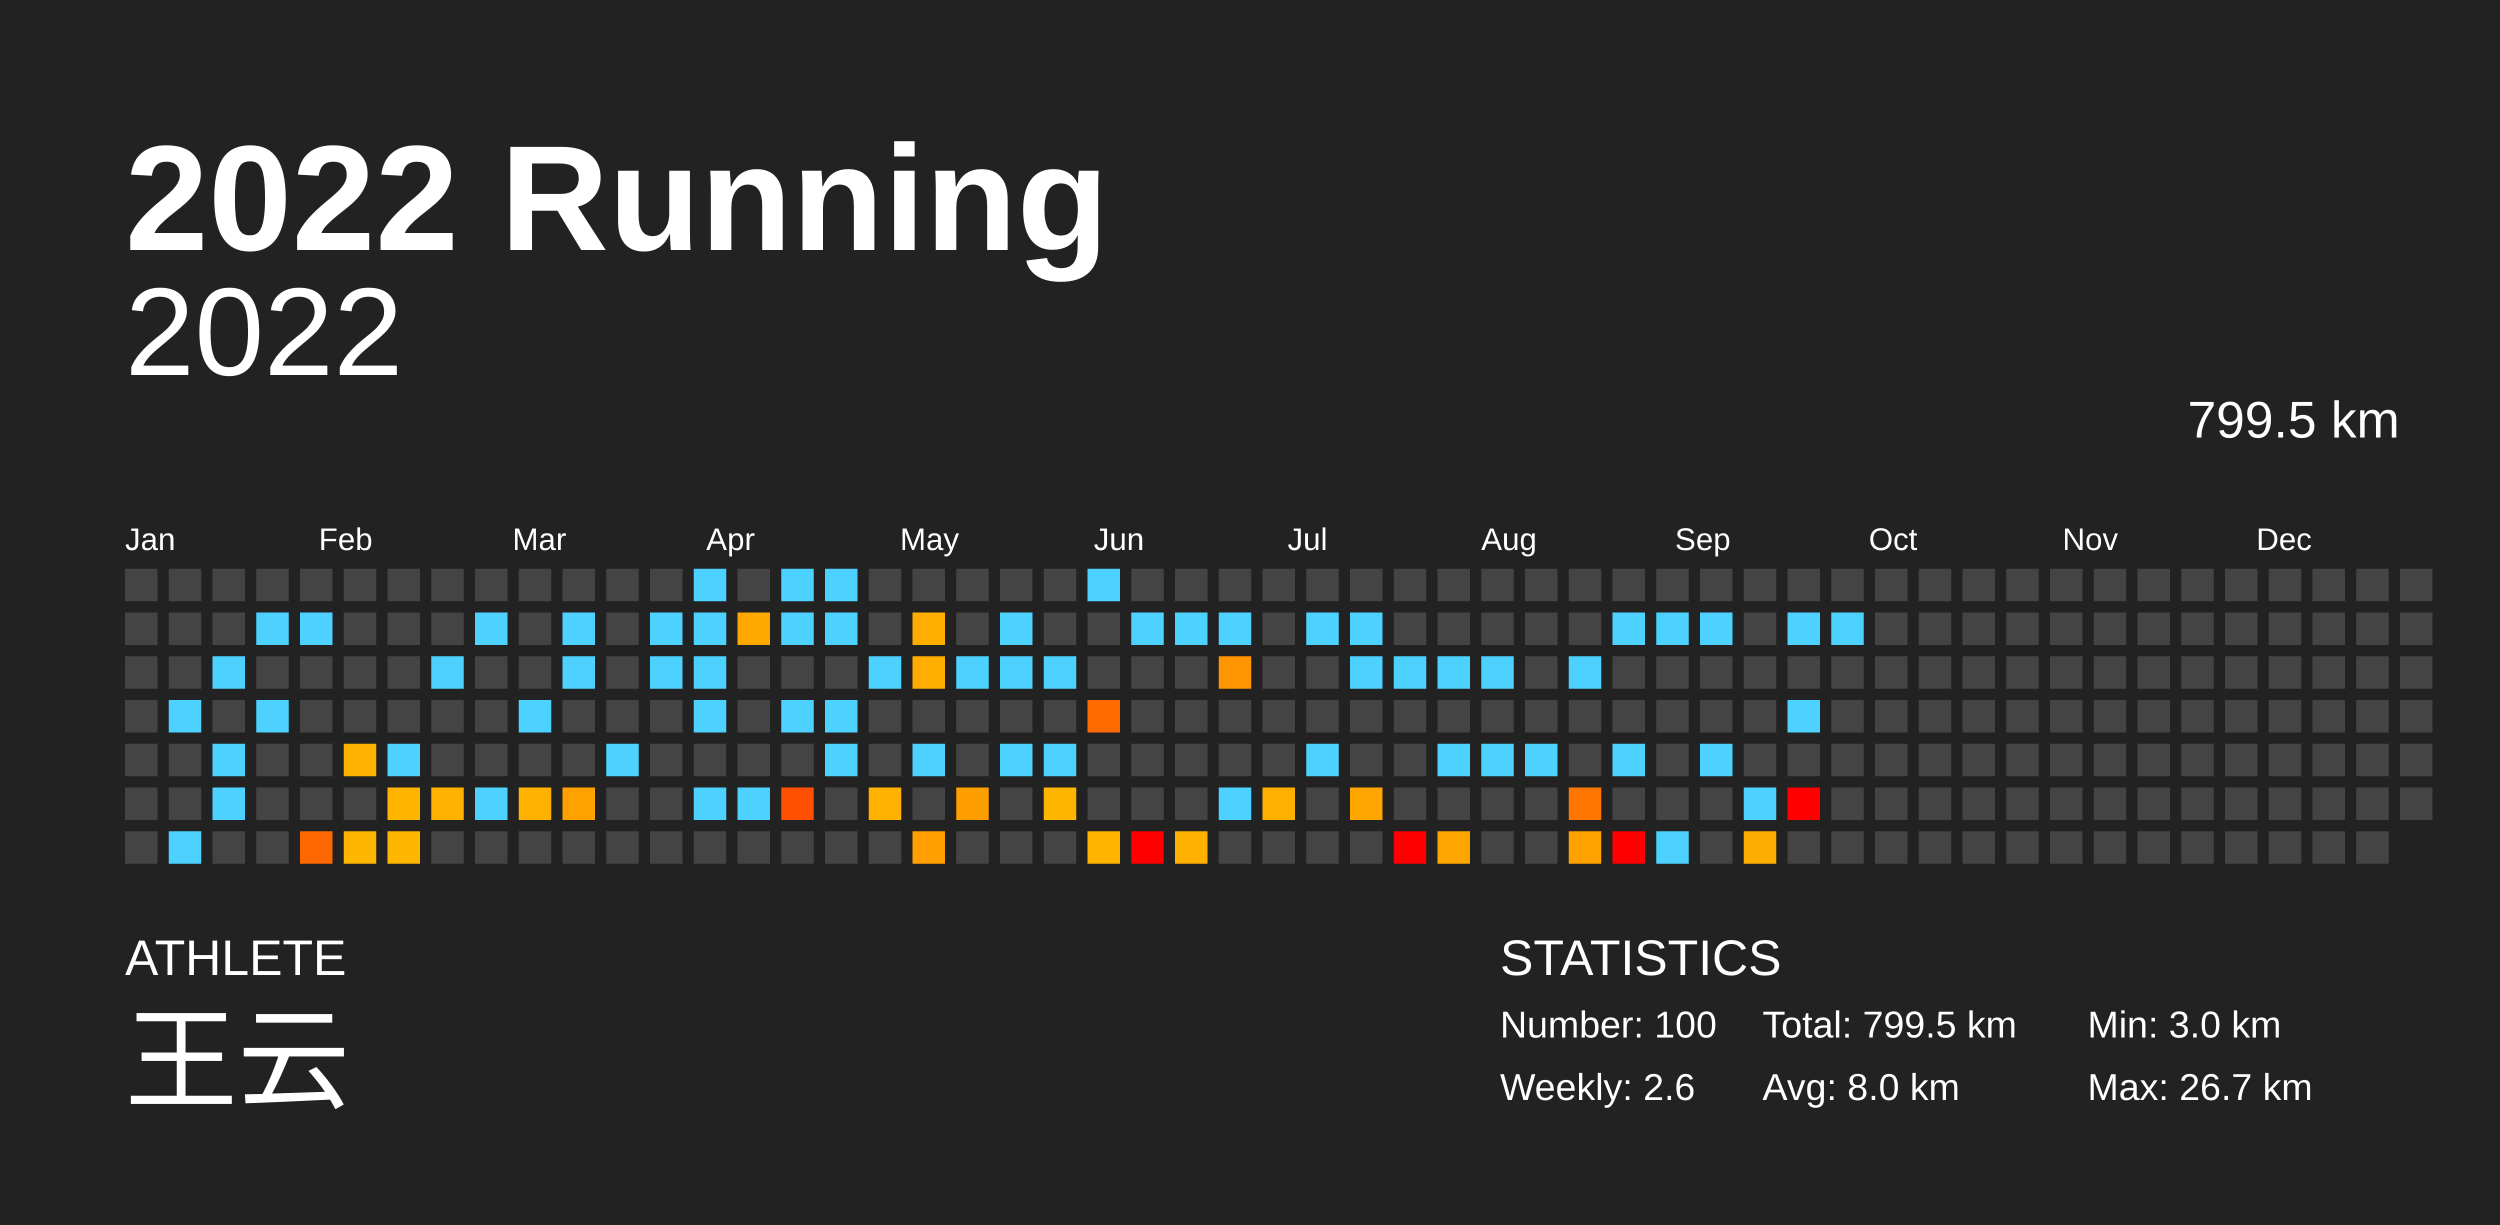
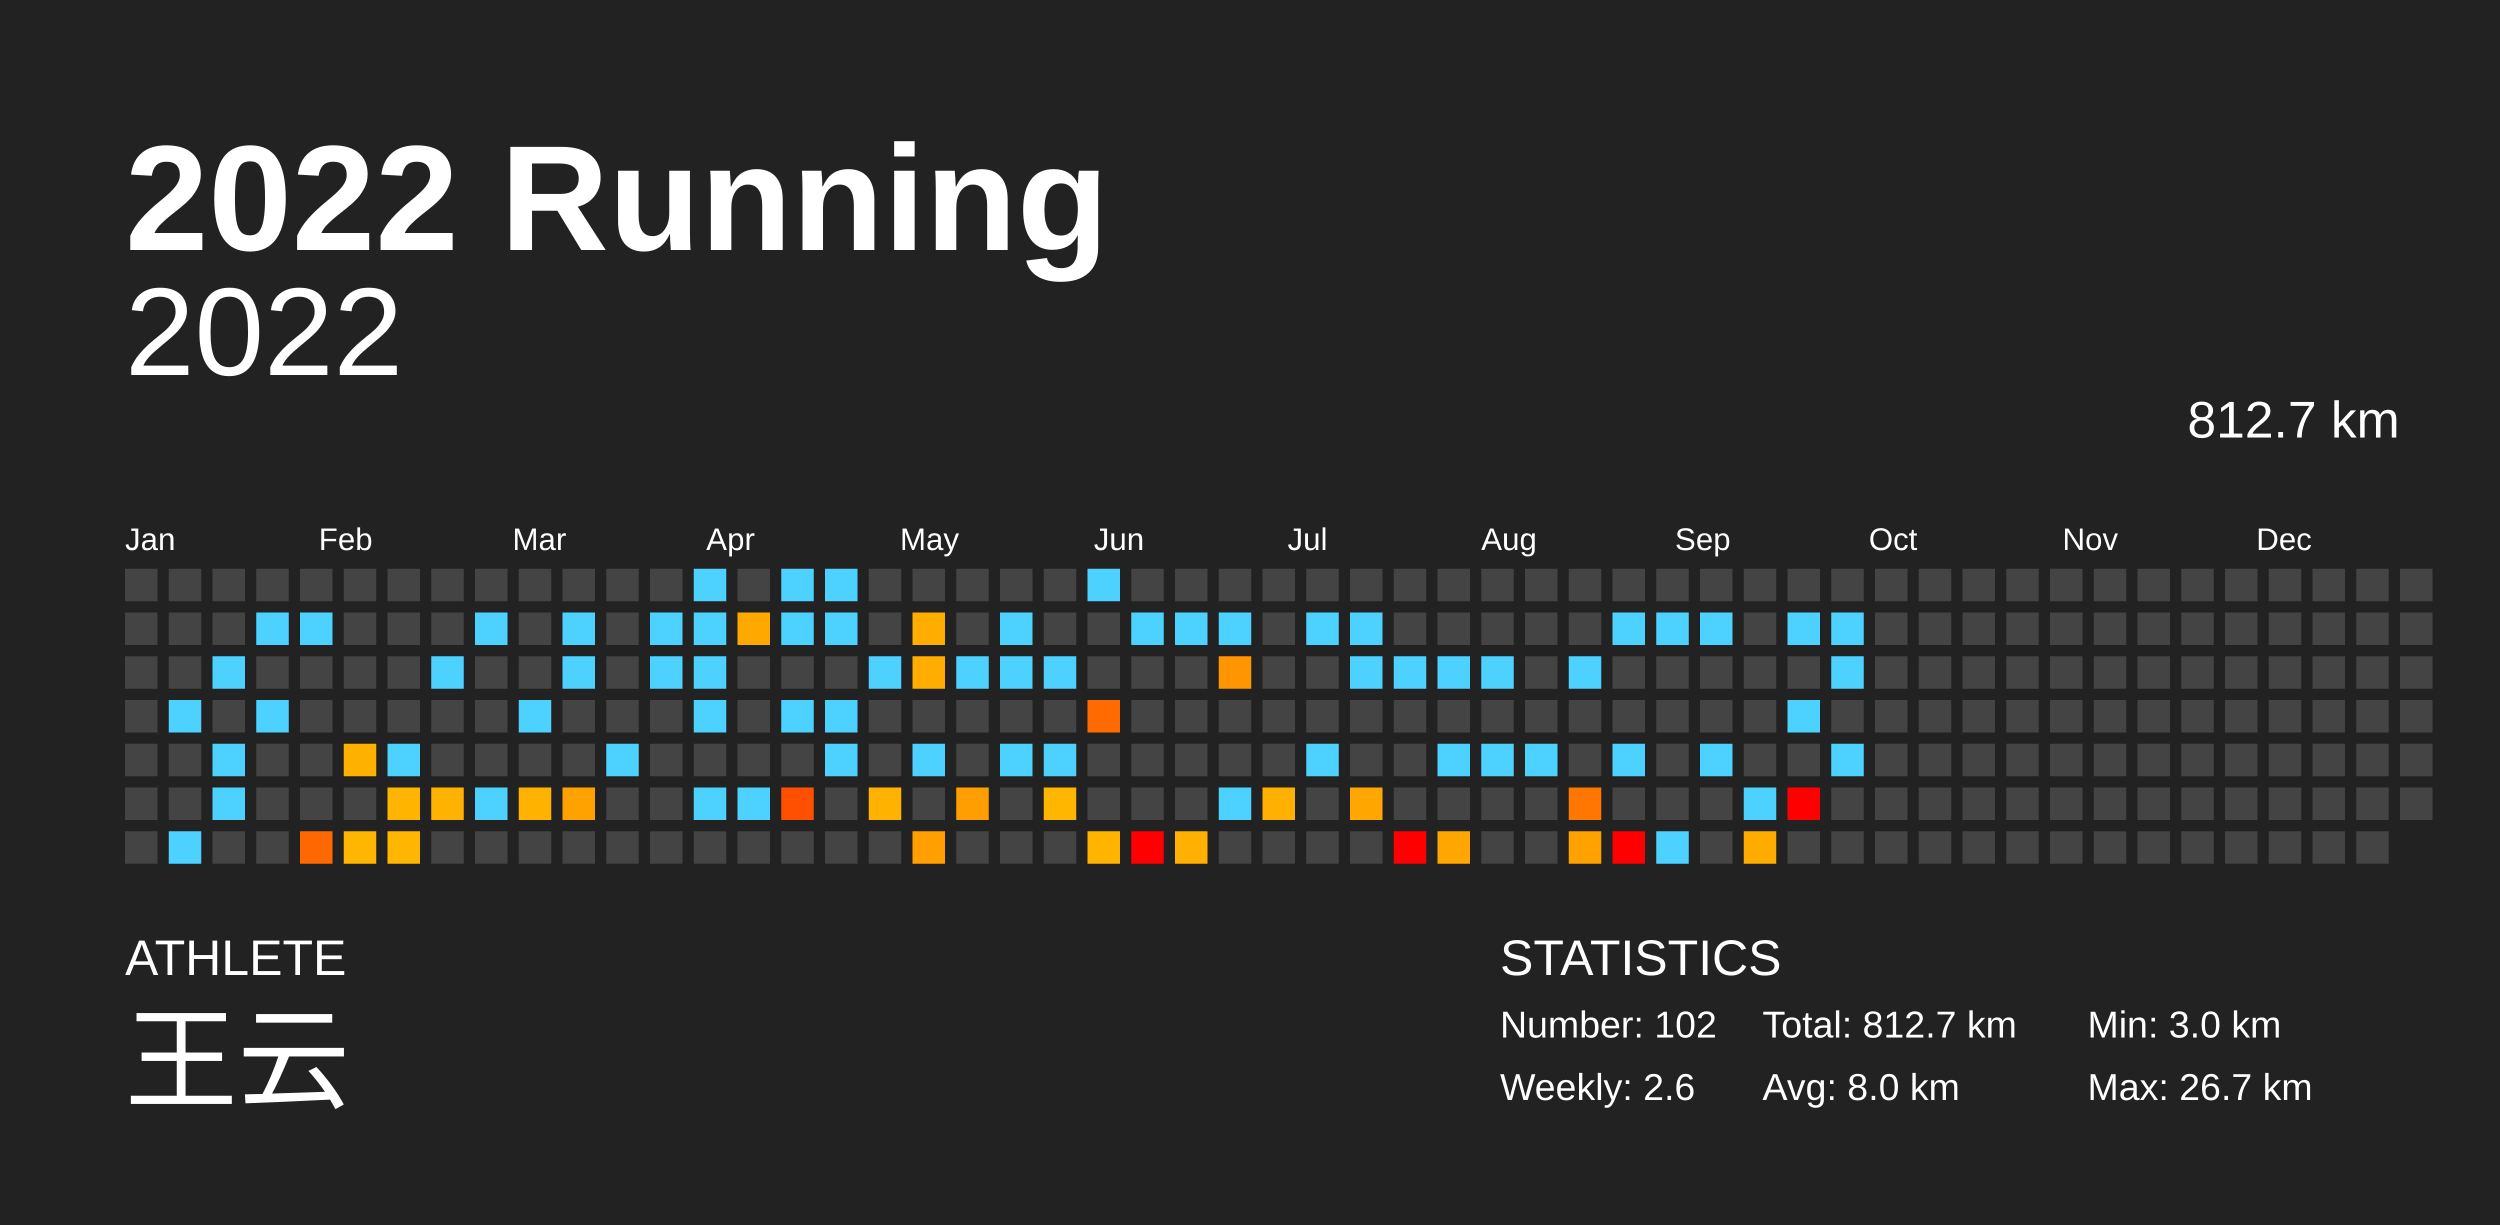
<svg xmlns="http://www.w3.org/2000/svg" baseProfile="full" height="98mm" version="1.1" viewBox="0,0,200,98" width="200mm">
  <defs />
  <rect fill="#222222" height="98" width="200" x="0" y="0" />
  <text fill="#FFFFFF" style="font-size:12px; font-family:Arial; font-weight:bold;" x="10" y="20">2022 Running</text>
  <text fill="#FFFFFF" style="font-size:4px; font-family:Arial" x="10" y="78">ATHLETE</text>
  <text fill="#FFFFFF" style="font-size:9px; font-family:Arial" x="10" y="88">王云</text>
  <text fill="#FFFFFF" style="font-size:4px; font-family:Arial" x="120" y="78">STATISTICS</text>
-   <text fill="#FFFFFF" style="font-size:3px; font-family:Arial" x="120" y="83">Number: 100</text>
+   <text fill="#FFFFFF" style="font-size:3px; font-family:Arial" x="120" y="83">Number: 102</text>
  <text fill="#FFFFFF" style="font-size:3px; font-family:Arial" x="120" y="88">Weekly: 2.6</text>
-   <text fill="#FFFFFF" style="font-size:3px; font-family:Arial" x="141" y="83">Total: 799.5 km</text>
+   <text fill="#FFFFFF" style="font-size:3px; font-family:Arial" x="141" y="83">Total: 812.7 km</text>
  <text fill="#FFFFFF" style="font-size:3px; font-family:Arial" x="141" y="88">Avg: 8.0 km</text>
  <text fill="#FFFFFF" style="font-size:3px; font-family:Arial" x="167" y="83">Min: 3.0 km</text>
  <text fill="#FFFFFF" style="font-size:3px; font-family:Arial" x="167" y="88">Max: 26.7 km</text>
  <text alignment-baseline="hanging" fill="#FFFFFF" style="font-size:10.0px; font-family:Arial;" x="10" y="30">2022</text>
-   <text alignment-baseline="hanging" fill="#FFFFFF" style="font-size:4.125px; font-family:Arial;" x="175" y="35">799.5 km</text>
+   <text alignment-baseline="hanging" fill="#FFFFFF" style="font-size:4.125px; font-family:Arial;" x="175" y="35">812.7 km</text>
  <text fill="#FFFFFF" style="font-size:2.5px; font-family:Arial" x="10.0" y="44">Jan</text>
  <text fill="#FFFFFF" style="font-size:2.5px; font-family:Arial" x="25.5" y="44">Feb</text>
  <text fill="#FFFFFF" style="font-size:2.5px; font-family:Arial" x="41.0" y="44">Mar</text>
  <text fill="#FFFFFF" style="font-size:2.5px; font-family:Arial" x="56.5" y="44">Apr</text>
  <text fill="#FFFFFF" style="font-size:2.5px; font-family:Arial" x="72.0" y="44">May</text>
  <text fill="#FFFFFF" style="font-size:2.5px; font-family:Arial" x="87.5" y="44">Jun</text>
  <text fill="#FFFFFF" style="font-size:2.5px; font-family:Arial" x="103.0" y="44">Jul</text>
  <text fill="#FFFFFF" style="font-size:2.5px; font-family:Arial" x="118.5" y="44">Aug</text>
  <text fill="#FFFFFF" style="font-size:2.5px; font-family:Arial" x="134.0" y="44">Sep</text>
  <text fill="#FFFFFF" style="font-size:2.5px; font-family:Arial" x="149.5" y="44">Oct</text>
  <text fill="#FFFFFF" style="font-size:2.5px; font-family:Arial" x="165.0" y="44">Nov</text>
  <text fill="#FFFFFF" style="font-size:2.5px; font-family:Arial" x="180.5" y="44">Dec</text>
  <rect fill="#444444" height="2.6" width="2.6" x="10.0" y="45.5" />
  <rect fill="#444444" height="2.6" width="2.6" x="10.0" y="49.0" />
  <rect fill="#444444" height="2.6" width="2.6" x="10.0" y="52.5" />
  <rect fill="#444444" height="2.6" width="2.6" x="10.0" y="56.0" />
  <rect fill="#444444" height="2.6" width="2.6" x="10.0" y="59.5" />
  <rect fill="#444444" height="2.6" width="2.6" x="10.0" y="63.0" />
  <rect fill="#444444" height="2.6" width="2.6" x="10.0" y="66.5" />
  <rect fill="#444444" height="2.6" width="2.6" x="13.5" y="45.5" />
  <rect fill="#444444" height="2.6" width="2.6" x="13.5" y="49.0" />
  <rect fill="#444444" height="2.6" width="2.6" x="13.5" y="52.5" />
  <rect fill="#4dd2ff" height="2.6" width="2.6" x="13.5" y="56.0" />
  <rect fill="#444444" height="2.6" width="2.6" x="13.5" y="59.5" />
  <rect fill="#444444" height="2.6" width="2.6" x="13.5" y="63.0" />
  <rect fill="#4dd2ff" height="2.6" width="2.6" x="13.5" y="66.5" />
  <rect fill="#444444" height="2.6" width="2.6" x="17.0" y="45.5" />
  <rect fill="#444444" height="2.6" width="2.6" x="17.0" y="49.0" />
  <rect fill="#4dd2ff" height="2.6" width="2.6" x="17.0" y="52.5" />
  <rect fill="#444444" height="2.6" width="2.6" x="17.0" y="56.0" />
  <rect fill="#4dd2ff" height="2.6" width="2.6" x="17.0" y="59.5" />
  <rect fill="#4dd2ff" height="2.6" width="2.6" x="17.0" y="63.0" />
  <rect fill="#444444" height="2.6" width="2.6" x="17.0" y="66.5" />
  <rect fill="#444444" height="2.6" width="2.6" x="20.5" y="45.5" />
  <rect fill="#4dd2ff" height="2.6" width="2.6" x="20.5" y="49.0" />
  <rect fill="#444444" height="2.6" width="2.6" x="20.5" y="52.5" />
  <rect fill="#4dd2ff" height="2.6" width="2.6" x="20.5" y="56.0" />
  <rect fill="#444444" height="2.6" width="2.6" x="20.5" y="59.5" />
  <rect fill="#444444" height="2.6" width="2.6" x="20.5" y="63.0" />
  <rect fill="#444444" height="2.6" width="2.6" x="20.5" y="66.5" />
  <rect fill="#444444" height="2.6" width="2.6" x="24.0" y="45.5" />
  <rect fill="#4dd2ff" height="2.6" width="2.6" x="24.0" y="49.0" />
  <rect fill="#444444" height="2.6" width="2.6" x="24.0" y="52.5" />
  <rect fill="#444444" height="2.6" width="2.6" x="24.0" y="56.0" />
  <rect fill="#444444" height="2.6" width="2.6" x="24.0" y="59.5" />
  <rect fill="#444444" height="2.6" width="2.6" x="24.0" y="63.0" />
  <rect fill="#ff6800" height="2.6" width="2.6" x="24.0" y="66.5" />
  <rect fill="#444444" height="2.6" width="2.6" x="27.5" y="45.5" />
  <rect fill="#444444" height="2.6" width="2.6" x="27.5" y="49.0" />
  <rect fill="#444444" height="2.6" width="2.6" x="27.5" y="52.5" />
  <rect fill="#444444" height="2.6" width="2.6" x="27.5" y="56.0" />
  <rect fill="#ffb100" height="2.6" width="2.6" x="27.5" y="59.5" />
  <rect fill="#444444" height="2.6" width="2.6" x="27.5" y="63.0" />
  <rect fill="#ffb600" height="2.6" width="2.6" x="27.5" y="66.5" />
  <rect fill="#444444" height="2.6" width="2.6" x="31.0" y="45.5" />
  <rect fill="#444444" height="2.6" width="2.6" x="31.0" y="49.0" />
  <rect fill="#444444" height="2.6" width="2.6" x="31.0" y="52.5" />
  <rect fill="#444444" height="2.6" width="2.6" x="31.0" y="56.0" />
  <rect fill="#4dd2ff" height="2.6" width="2.6" x="31.0" y="59.5" />
  <rect fill="#ffb500" height="2.6" width="2.6" x="31.0" y="63.0" />
  <rect fill="#ffb600" height="2.6" width="2.6" x="31.0" y="66.5" />
  <rect fill="#444444" height="2.6" width="2.6" x="34.5" y="45.5" />
  <rect fill="#444444" height="2.6" width="2.6" x="34.5" y="49.0" />
  <rect fill="#4dd2ff" height="2.6" width="2.6" x="34.5" y="52.5" />
  <rect fill="#444444" height="2.6" width="2.6" x="34.5" y="56.0" />
  <rect fill="#444444" height="2.6" width="2.6" x="34.5" y="59.5" />
  <rect fill="#ffb300" height="2.6" width="2.6" x="34.5" y="63.0" />
  <rect fill="#444444" height="2.6" width="2.6" x="34.5" y="66.5" />
  <rect fill="#444444" height="2.6" width="2.6" x="38.0" y="45.5" />
  <rect fill="#4dd2ff" height="2.6" width="2.6" x="38.0" y="49.0" />
  <rect fill="#444444" height="2.6" width="2.6" x="38.0" y="52.5" />
  <rect fill="#444444" height="2.6" width="2.6" x="38.0" y="56.0" />
  <rect fill="#444444" height="2.6" width="2.6" x="38.0" y="59.5" />
  <rect fill="#4dd2ff" height="2.6" width="2.6" x="38.0" y="63.0" />
  <rect fill="#444444" height="2.6" width="2.6" x="38.0" y="66.5" />
  <rect fill="#444444" height="2.6" width="2.6" x="41.5" y="45.5" />
  <rect fill="#444444" height="2.6" width="2.6" x="41.5" y="49.0" />
  <rect fill="#444444" height="2.6" width="2.6" x="41.5" y="52.5" />
  <rect fill="#4dd2ff" height="2.6" width="2.6" x="41.5" y="56.0" />
  <rect fill="#444444" height="2.6" width="2.6" x="41.5" y="59.5" />
  <rect fill="#ffb300" height="2.6" width="2.6" x="41.5" y="63.0" />
  <rect fill="#444444" height="2.6" width="2.6" x="41.5" y="66.5" />
  <rect fill="#444444" height="2.6" width="2.6" x="45.0" y="45.5" />
  <rect fill="#4dd2ff" height="2.6" width="2.6" x="45.0" y="49.0" />
  <rect fill="#4dd2ff" height="2.6" width="2.6" x="45.0" y="52.5" />
  <rect fill="#444444" height="2.6" width="2.6" x="45.0" y="56.0" />
  <rect fill="#444444" height="2.6" width="2.6" x="45.0" y="59.5" />
  <rect fill="#ffa200" height="2.6" width="2.6" x="45.0" y="63.0" />
  <rect fill="#444444" height="2.6" width="2.6" x="45.0" y="66.5" />
  <rect fill="#444444" height="2.6" width="2.6" x="48.5" y="45.5" />
  <rect fill="#444444" height="2.6" width="2.6" x="48.5" y="49.0" />
  <rect fill="#444444" height="2.6" width="2.6" x="48.5" y="52.5" />
  <rect fill="#444444" height="2.6" width="2.6" x="48.5" y="56.0" />
  <rect fill="#4dd2ff" height="2.6" width="2.6" x="48.5" y="59.5" />
  <rect fill="#444444" height="2.6" width="2.6" x="48.5" y="63.0" />
  <rect fill="#444444" height="2.6" width="2.6" x="48.5" y="66.5" />
  <rect fill="#444444" height="2.6" width="2.6" x="52.0" y="45.5" />
  <rect fill="#4dd2ff" height="2.6" width="2.6" x="52.0" y="49.0" />
  <rect fill="#4dd2ff" height="2.6" width="2.6" x="52.0" y="52.5" />
  <rect fill="#444444" height="2.6" width="2.6" x="52.0" y="56.0" />
  <rect fill="#444444" height="2.6" width="2.6" x="52.0" y="59.5" />
  <rect fill="#444444" height="2.6" width="2.6" x="52.0" y="63.0" />
  <rect fill="#444444" height="2.6" width="2.6" x="52.0" y="66.5" />
  <rect fill="#4dd2ff" height="2.6" width="2.6" x="55.5" y="45.5" />
  <rect fill="#4dd2ff" height="2.6" width="2.6" x="55.5" y="49.0" />
  <rect fill="#4dd2ff" height="2.6" width="2.6" x="55.5" y="52.5" />
  <rect fill="#4dd2ff" height="2.6" width="2.6" x="55.5" y="56.0" />
  <rect fill="#444444" height="2.6" width="2.6" x="55.5" y="59.5" />
  <rect fill="#4dd2ff" height="2.6" width="2.6" x="55.5" y="63.0" />
  <rect fill="#444444" height="2.6" width="2.6" x="55.5" y="66.5" />
  <rect fill="#444444" height="2.6" width="2.6" x="59.0" y="45.5" />
  <rect fill="#ffa900" height="2.6" width="2.6" x="59.0" y="49.0" />
  <rect fill="#444444" height="2.6" width="2.6" x="59.0" y="52.5" />
  <rect fill="#444444" height="2.6" width="2.6" x="59.0" y="56.0" />
  <rect fill="#444444" height="2.6" width="2.6" x="59.0" y="59.5" />
  <rect fill="#4dd2ff" height="2.6" width="2.6" x="59.0" y="63.0" />
  <rect fill="#444444" height="2.6" width="2.6" x="59.0" y="66.5" />
  <rect fill="#4dd2ff" height="2.6" width="2.6" x="62.5" y="45.5" />
  <rect fill="#4dd2ff" height="2.6" width="2.6" x="62.5" y="49.0" />
  <rect fill="#444444" height="2.6" width="2.6" x="62.5" y="52.5" />
  <rect fill="#4dd2ff" height="2.6" width="2.6" x="62.5" y="56.0" />
  <rect fill="#444444" height="2.6" width="2.6" x="62.5" y="59.5" />
  <rect fill="#ff4f00" height="2.6" width="2.6" x="62.5" y="63.0" />
  <rect fill="#444444" height="2.6" width="2.6" x="62.5" y="66.5" />
  <rect fill="#4dd2ff" height="2.6" width="2.6" x="66.0" y="45.5" />
  <rect fill="#4dd2ff" height="2.6" width="2.6" x="66.0" y="49.0" />
  <rect fill="#444444" height="2.6" width="2.6" x="66.0" y="52.5" />
  <rect fill="#4dd2ff" height="2.6" width="2.6" x="66.0" y="56.0" />
  <rect fill="#4dd2ff" height="2.6" width="2.6" x="66.0" y="59.5" />
  <rect fill="#444444" height="2.6" width="2.6" x="66.0" y="63.0" />
  <rect fill="#444444" height="2.6" width="2.6" x="66.0" y="66.5" />
  <rect fill="#444444" height="2.6" width="2.6" x="69.5" y="45.5" />
  <rect fill="#444444" height="2.6" width="2.6" x="69.5" y="49.0" />
  <rect fill="#4dd2ff" height="2.6" width="2.6" x="69.5" y="52.5" />
  <rect fill="#444444" height="2.6" width="2.6" x="69.5" y="56.0" />
  <rect fill="#444444" height="2.6" width="2.6" x="69.5" y="59.5" />
  <rect fill="#ffb200" height="2.6" width="2.6" x="69.5" y="63.0" />
  <rect fill="#444444" height="2.6" width="2.6" x="69.5" y="66.5" />
  <rect fill="#444444" height="2.6" width="2.6" x="73.0" y="45.5" />
  <rect fill="#ffae00" height="2.6" width="2.6" x="73.0" y="49.0" />
  <rect fill="#ffae00" height="2.6" width="2.6" x="73.0" y="52.5" />
  <rect fill="#444444" height="2.6" width="2.6" x="73.0" y="56.0" />
  <rect fill="#4dd2ff" height="2.6" width="2.6" x="73.0" y="59.5" />
  <rect fill="#444444" height="2.6" width="2.6" x="73.0" y="63.0" />
  <rect fill="#ffa000" height="2.6" width="2.6" x="73.0" y="66.5" />
  <rect fill="#444444" height="2.6" width="2.6" x="76.5" y="45.5" />
  <rect fill="#444444" height="2.6" width="2.6" x="76.5" y="49.0" />
  <rect fill="#4dd2ff" height="2.6" width="2.6" x="76.5" y="52.5" />
  <rect fill="#444444" height="2.6" width="2.6" x="76.5" y="56.0" />
  <rect fill="#444444" height="2.6" width="2.6" x="76.5" y="59.5" />
  <rect fill="#ff9e00" height="2.6" width="2.6" x="76.5" y="63.0" />
  <rect fill="#444444" height="2.6" width="2.6" x="76.5" y="66.5" />
  <rect fill="#444444" height="2.6" width="2.6" x="80.0" y="45.5" />
  <rect fill="#4dd2ff" height="2.6" width="2.6" x="80.0" y="49.0" />
  <rect fill="#4dd2ff" height="2.6" width="2.6" x="80.0" y="52.5" />
  <rect fill="#444444" height="2.6" width="2.6" x="80.0" y="56.0" />
  <rect fill="#4dd2ff" height="2.6" width="2.6" x="80.0" y="59.5" />
  <rect fill="#444444" height="2.6" width="2.6" x="80.0" y="63.0" />
  <rect fill="#444444" height="2.6" width="2.6" x="80.0" y="66.5" />
  <rect fill="#444444" height="2.6" width="2.6" x="83.5" y="45.5" />
  <rect fill="#444444" height="2.6" width="2.6" x="83.5" y="49.0" />
  <rect fill="#4dd2ff" height="2.6" width="2.6" x="83.5" y="52.5" />
  <rect fill="#444444" height="2.6" width="2.6" x="83.5" y="56.0" />
  <rect fill="#4dd2ff" height="2.6" width="2.6" x="83.5" y="59.5" />
  <rect fill="#ffb600" height="2.6" width="2.6" x="83.5" y="63.0" />
  <rect fill="#444444" height="2.6" width="2.6" x="83.5" y="66.5" />
  <rect fill="#4dd2ff" height="2.6" width="2.6" x="87.0" y="45.5" />
  <rect fill="#444444" height="2.6" width="2.6" x="87.0" y="49.0" />
  <rect fill="#444444" height="2.6" width="2.6" x="87.0" y="52.5" />
  <rect fill="#ff6b00" height="2.6" width="2.6" x="87.0" y="56.0" />
  <rect fill="#444444" height="2.6" width="2.6" x="87.0" y="59.5" />
  <rect fill="#444444" height="2.6" width="2.6" x="87.0" y="63.0" />
  <rect fill="#ffb400" height="2.6" width="2.6" x="87.0" y="66.5" />
  <rect fill="#444444" height="2.6" width="2.6" x="90.5" y="45.5" />
  <rect fill="#4dd2ff" height="2.6" width="2.6" x="90.5" y="49.0" />
  <rect fill="#444444" height="2.6" width="2.6" x="90.5" y="52.5" />
  <rect fill="#444444" height="2.6" width="2.6" x="90.5" y="56.0" />
  <rect fill="#444444" height="2.6" width="2.6" x="90.5" y="59.5" />
  <rect fill="#444444" height="2.6" width="2.6" x="90.5" y="63.0" />
  <rect fill="red" height="2.6" width="2.6" x="90.5" y="66.5" />
  <rect fill="#444444" height="2.6" width="2.6" x="94.0" y="45.5" />
  <rect fill="#4dd2ff" height="2.6" width="2.6" x="94.0" y="49.0" />
  <rect fill="#444444" height="2.6" width="2.6" x="94.0" y="52.5" />
  <rect fill="#444444" height="2.6" width="2.6" x="94.0" y="56.0" />
  <rect fill="#444444" height="2.6" width="2.6" x="94.0" y="59.5" />
  <rect fill="#444444" height="2.6" width="2.6" x="94.0" y="63.0" />
  <rect fill="#ffb000" height="2.6" width="2.6" x="94.0" y="66.5" />
  <rect fill="#444444" height="2.6" width="2.6" x="97.5" y="45.5" />
  <rect fill="#4dd2ff" height="2.6" width="2.6" x="97.5" y="49.0" />
  <rect fill="#ff9500" height="2.6" width="2.6" x="97.5" y="52.5" />
  <rect fill="#444444" height="2.6" width="2.6" x="97.5" y="56.0" />
  <rect fill="#444444" height="2.6" width="2.6" x="97.5" y="59.5" />
  <rect fill="#4dd2ff" height="2.6" width="2.6" x="97.5" y="63.0" />
  <rect fill="#444444" height="2.6" width="2.6" x="97.5" y="66.5" />
  <rect fill="#444444" height="2.6" width="2.6" x="101.0" y="45.5" />
  <rect fill="#444444" height="2.6" width="2.6" x="101.0" y="49.0" />
  <rect fill="#444444" height="2.6" width="2.6" x="101.0" y="52.5" />
  <rect fill="#444444" height="2.6" width="2.6" x="101.0" y="56.0" />
  <rect fill="#444444" height="2.6" width="2.6" x="101.0" y="59.5" />
  <rect fill="#ffb000" height="2.6" width="2.6" x="101.0" y="63.0" />
  <rect fill="#444444" height="2.6" width="2.6" x="101.0" y="66.5" />
  <rect fill="#444444" height="2.6" width="2.6" x="104.5" y="45.5" />
  <rect fill="#4dd2ff" height="2.6" width="2.6" x="104.5" y="49.0" />
  <rect fill="#444444" height="2.6" width="2.6" x="104.5" y="52.5" />
  <rect fill="#444444" height="2.6" width="2.6" x="104.5" y="56.0" />
  <rect fill="#4dd2ff" height="2.6" width="2.6" x="104.5" y="59.5" />
  <rect fill="#444444" height="2.6" width="2.6" x="104.5" y="63.0" />
  <rect fill="#444444" height="2.6" width="2.6" x="104.5" y="66.5" />
  <rect fill="#444444" height="2.6" width="2.6" x="108.0" y="45.5" />
  <rect fill="#4dd2ff" height="2.6" width="2.6" x="108.0" y="49.0" />
  <rect fill="#4dd2ff" height="2.6" width="2.6" x="108.0" y="52.5" />
  <rect fill="#444444" height="2.6" width="2.6" x="108.0" y="56.0" />
  <rect fill="#444444" height="2.6" width="2.6" x="108.0" y="59.5" />
  <rect fill="#ffa600" height="2.6" width="2.6" x="108.0" y="63.0" />
  <rect fill="#444444" height="2.6" width="2.6" x="108.0" y="66.5" />
  <rect fill="#444444" height="2.6" width="2.6" x="111.5" y="45.5" />
  <rect fill="#444444" height="2.6" width="2.6" x="111.5" y="49.0" />
  <rect fill="#4dd2ff" height="2.6" width="2.6" x="111.5" y="52.5" />
  <rect fill="#444444" height="2.6" width="2.6" x="111.5" y="56.0" />
  <rect fill="#444444" height="2.6" width="2.6" x="111.5" y="59.5" />
  <rect fill="#444444" height="2.6" width="2.6" x="111.5" y="63.0" />
  <rect fill="red" height="2.6" width="2.6" x="111.5" y="66.5" />
  <rect fill="#444444" height="2.6" width="2.6" x="115.0" y="45.5" />
  <rect fill="#444444" height="2.6" width="2.6" x="115.0" y="49.0" />
  <rect fill="#4dd2ff" height="2.6" width="2.6" x="115.0" y="52.5" />
  <rect fill="#444444" height="2.6" width="2.6" x="115.0" y="56.0" />
  <rect fill="#4dd2ff" height="2.6" width="2.6" x="115.0" y="59.5" />
  <rect fill="#444444" height="2.6" width="2.6" x="115.0" y="63.0" />
  <rect fill="#ffa700" height="2.6" width="2.6" x="115.0" y="66.5" />
  <rect fill="#444444" height="2.6" width="2.6" x="118.5" y="45.5" />
  <rect fill="#444444" height="2.6" width="2.6" x="118.5" y="49.0" />
  <rect fill="#4dd2ff" height="2.6" width="2.6" x="118.5" y="52.5" />
  <rect fill="#444444" height="2.6" width="2.6" x="118.5" y="56.0" />
  <rect fill="#4dd2ff" height="2.6" width="2.6" x="118.5" y="59.5" />
  <rect fill="#444444" height="2.6" width="2.6" x="118.5" y="63.0" />
  <rect fill="#444444" height="2.6" width="2.6" x="118.5" y="66.5" />
  <rect fill="#444444" height="2.6" width="2.6" x="122.0" y="45.5" />
  <rect fill="#444444" height="2.6" width="2.6" x="122.0" y="49.0" />
  <rect fill="#444444" height="2.6" width="2.6" x="122.0" y="52.5" />
  <rect fill="#444444" height="2.6" width="2.6" x="122.0" y="56.0" />
  <rect fill="#4dd2ff" height="2.6" width="2.6" x="122.0" y="59.5" />
  <rect fill="#444444" height="2.6" width="2.6" x="122.0" y="63.0" />
  <rect fill="#444444" height="2.6" width="2.6" x="122.0" y="66.5" />
  <rect fill="#444444" height="2.6" width="2.6" x="125.5" y="45.5" />
  <rect fill="#444444" height="2.6" width="2.6" x="125.5" y="49.0" />
  <rect fill="#4dd2ff" height="2.6" width="2.6" x="125.5" y="52.5" />
  <rect fill="#444444" height="2.6" width="2.6" x="125.5" y="56.0" />
  <rect fill="#444444" height="2.6" width="2.6" x="125.5" y="59.5" />
  <rect fill="#ff7700" height="2.6" width="2.6" x="125.5" y="63.0" />
  <rect fill="#ffa200" height="2.6" width="2.6" x="125.5" y="66.5" />
  <rect fill="#444444" height="2.6" width="2.6" x="129.0" y="45.5" />
  <rect fill="#4dd2ff" height="2.6" width="2.6" x="129.0" y="49.0" />
  <rect fill="#444444" height="2.6" width="2.6" x="129.0" y="52.5" />
  <rect fill="#444444" height="2.6" width="2.6" x="129.0" y="56.0" />
  <rect fill="#4dd2ff" height="2.6" width="2.6" x="129.0" y="59.5" />
  <rect fill="#444444" height="2.6" width="2.6" x="129.0" y="63.0" />
  <rect fill="red" height="2.6" width="2.6" x="129.0" y="66.5" />
  <rect fill="#444444" height="2.6" width="2.6" x="132.5" y="45.5" />
  <rect fill="#4dd2ff" height="2.6" width="2.6" x="132.5" y="49.0" />
  <rect fill="#444444" height="2.6" width="2.6" x="132.5" y="52.5" />
  <rect fill="#444444" height="2.6" width="2.6" x="132.5" y="56.0" />
  <rect fill="#444444" height="2.6" width="2.6" x="132.5" y="59.5" />
  <rect fill="#444444" height="2.6" width="2.6" x="132.5" y="63.0" />
  <rect fill="#4dd2ff" height="2.6" width="2.6" x="132.5" y="66.5" />
  <rect fill="#444444" height="2.6" width="2.6" x="136.0" y="45.5" />
  <rect fill="#4dd2ff" height="2.6" width="2.6" x="136.0" y="49.0" />
  <rect fill="#444444" height="2.6" width="2.6" x="136.0" y="52.5" />
  <rect fill="#444444" height="2.6" width="2.6" x="136.0" y="56.0" />
  <rect fill="#4dd2ff" height="2.6" width="2.6" x="136.0" y="59.5" />
  <rect fill="#444444" height="2.6" width="2.6" x="136.0" y="63.0" />
  <rect fill="#444444" height="2.6" width="2.6" x="136.0" y="66.5" />
  <rect fill="#444444" height="2.6" width="2.6" x="139.5" y="45.5" />
  <rect fill="#444444" height="2.6" width="2.6" x="139.5" y="49.0" />
  <rect fill="#444444" height="2.6" width="2.6" x="139.5" y="52.5" />
  <rect fill="#444444" height="2.6" width="2.6" x="139.5" y="56.0" />
  <rect fill="#444444" height="2.6" width="2.6" x="139.5" y="59.5" />
  <rect fill="#4dd2ff" height="2.6" width="2.6" x="139.5" y="63.0" />
  <rect fill="#ffac00" height="2.6" width="2.6" x="139.5" y="66.5" />
  <rect fill="#444444" height="2.6" width="2.6" x="143.0" y="45.5" />
  <rect fill="#4dd2ff" height="2.6" width="2.6" x="143.0" y="49.0" />
  <rect fill="#444444" height="2.6" width="2.6" x="143.0" y="52.5" />
  <rect fill="#4dd2ff" height="2.6" width="2.6" x="143.0" y="56.0" />
  <rect fill="#444444" height="2.6" width="2.6" x="143.0" y="59.5" />
  <rect fill="red" height="2.6" width="2.6" x="143.0" y="63.0" />
  <rect fill="#444444" height="2.6" width="2.6" x="143.0" y="66.5" />
  <rect fill="#444444" height="2.6" width="2.6" x="146.5" y="45.5" />
  <rect fill="#4dd2ff" height="2.6" width="2.6" x="146.5" y="49.0" />
-   <rect fill="#444444" height="2.6" width="2.6" x="146.5" y="52.5" />
+   <rect fill="#4dd2ff" height="2.6" width="2.6" x="146.5" y="52.5" />
  <rect fill="#444444" height="2.6" width="2.6" x="146.5" y="56.0" />
-   <rect fill="#444444" height="2.6" width="2.6" x="146.5" y="59.5" />
+   <rect fill="#4dd2ff" height="2.6" width="2.6" x="146.5" y="59.5" />
  <rect fill="#444444" height="2.6" width="2.6" x="146.5" y="63.0" />
  <rect fill="#444444" height="2.6" width="2.6" x="146.5" y="66.5" />
  <rect fill="#444444" height="2.6" width="2.6" x="150.0" y="45.5" />
  <rect fill="#444444" height="2.6" width="2.6" x="150.0" y="49.0" />
  <rect fill="#444444" height="2.6" width="2.6" x="150.0" y="52.5" />
  <rect fill="#444444" height="2.6" width="2.6" x="150.0" y="56.0" />
  <rect fill="#444444" height="2.6" width="2.6" x="150.0" y="59.5" />
  <rect fill="#444444" height="2.6" width="2.6" x="150.0" y="63.0" />
  <rect fill="#444444" height="2.6" width="2.6" x="150.0" y="66.5" />
  <rect fill="#444444" height="2.6" width="2.6" x="153.5" y="45.5" />
  <rect fill="#444444" height="2.6" width="2.6" x="153.5" y="49.0" />
  <rect fill="#444444" height="2.6" width="2.6" x="153.5" y="52.5" />
  <rect fill="#444444" height="2.6" width="2.6" x="153.5" y="56.0" />
  <rect fill="#444444" height="2.6" width="2.6" x="153.5" y="59.5" />
  <rect fill="#444444" height="2.6" width="2.6" x="153.5" y="63.0" />
  <rect fill="#444444" height="2.6" width="2.6" x="153.5" y="66.5" />
  <rect fill="#444444" height="2.6" width="2.6" x="157.0" y="45.5" />
  <rect fill="#444444" height="2.6" width="2.6" x="157.0" y="49.0" />
  <rect fill="#444444" height="2.6" width="2.6" x="157.0" y="52.5" />
  <rect fill="#444444" height="2.6" width="2.6" x="157.0" y="56.0" />
  <rect fill="#444444" height="2.6" width="2.6" x="157.0" y="59.5" />
  <rect fill="#444444" height="2.6" width="2.6" x="157.0" y="63.0" />
  <rect fill="#444444" height="2.6" width="2.6" x="157.0" y="66.5" />
  <rect fill="#444444" height="2.6" width="2.6" x="160.5" y="45.5" />
  <rect fill="#444444" height="2.6" width="2.6" x="160.5" y="49.0" />
  <rect fill="#444444" height="2.6" width="2.6" x="160.5" y="52.5" />
  <rect fill="#444444" height="2.6" width="2.6" x="160.5" y="56.0" />
  <rect fill="#444444" height="2.6" width="2.6" x="160.5" y="59.5" />
  <rect fill="#444444" height="2.6" width="2.6" x="160.5" y="63.0" />
  <rect fill="#444444" height="2.6" width="2.6" x="160.5" y="66.5" />
  <rect fill="#444444" height="2.6" width="2.6" x="164.0" y="45.5" />
  <rect fill="#444444" height="2.6" width="2.6" x="164.0" y="49.0" />
  <rect fill="#444444" height="2.6" width="2.6" x="164.0" y="52.5" />
  <rect fill="#444444" height="2.6" width="2.6" x="164.0" y="56.0" />
  <rect fill="#444444" height="2.6" width="2.6" x="164.0" y="59.5" />
  <rect fill="#444444" height="2.6" width="2.6" x="164.0" y="63.0" />
  <rect fill="#444444" height="2.6" width="2.6" x="164.0" y="66.5" />
  <rect fill="#444444" height="2.6" width="2.6" x="167.5" y="45.5" />
  <rect fill="#444444" height="2.6" width="2.6" x="167.5" y="49.0" />
  <rect fill="#444444" height="2.6" width="2.6" x="167.5" y="52.5" />
  <rect fill="#444444" height="2.6" width="2.6" x="167.5" y="56.0" />
  <rect fill="#444444" height="2.6" width="2.6" x="167.5" y="59.5" />
  <rect fill="#444444" height="2.6" width="2.6" x="167.5" y="63.0" />
  <rect fill="#444444" height="2.6" width="2.6" x="167.5" y="66.5" />
  <rect fill="#444444" height="2.6" width="2.6" x="171.0" y="45.5" />
  <rect fill="#444444" height="2.6" width="2.6" x="171.0" y="49.0" />
  <rect fill="#444444" height="2.6" width="2.6" x="171.0" y="52.5" />
  <rect fill="#444444" height="2.6" width="2.6" x="171.0" y="56.0" />
  <rect fill="#444444" height="2.6" width="2.6" x="171.0" y="59.5" />
  <rect fill="#444444" height="2.6" width="2.6" x="171.0" y="63.0" />
  <rect fill="#444444" height="2.6" width="2.6" x="171.0" y="66.5" />
  <rect fill="#444444" height="2.6" width="2.6" x="174.5" y="45.5" />
  <rect fill="#444444" height="2.6" width="2.6" x="174.5" y="49.0" />
  <rect fill="#444444" height="2.6" width="2.6" x="174.5" y="52.5" />
  <rect fill="#444444" height="2.6" width="2.6" x="174.5" y="56.0" />
  <rect fill="#444444" height="2.6" width="2.6" x="174.5" y="59.5" />
  <rect fill="#444444" height="2.6" width="2.6" x="174.5" y="63.0" />
  <rect fill="#444444" height="2.6" width="2.6" x="174.5" y="66.5" />
  <rect fill="#444444" height="2.6" width="2.6" x="178.0" y="45.5" />
  <rect fill="#444444" height="2.6" width="2.6" x="178.0" y="49.0" />
  <rect fill="#444444" height="2.6" width="2.6" x="178.0" y="52.5" />
  <rect fill="#444444" height="2.6" width="2.6" x="178.0" y="56.0" />
  <rect fill="#444444" height="2.6" width="2.6" x="178.0" y="59.5" />
  <rect fill="#444444" height="2.6" width="2.6" x="178.0" y="63.0" />
  <rect fill="#444444" height="2.6" width="2.6" x="178.0" y="66.5" />
  <rect fill="#444444" height="2.6" width="2.6" x="181.5" y="45.5" />
  <rect fill="#444444" height="2.6" width="2.6" x="181.5" y="49.0" />
  <rect fill="#444444" height="2.6" width="2.6" x="181.5" y="52.5" />
  <rect fill="#444444" height="2.6" width="2.6" x="181.5" y="56.0" />
  <rect fill="#444444" height="2.6" width="2.6" x="181.5" y="59.5" />
  <rect fill="#444444" height="2.6" width="2.6" x="181.5" y="63.0" />
  <rect fill="#444444" height="2.6" width="2.6" x="181.5" y="66.5" />
  <rect fill="#444444" height="2.6" width="2.6" x="185.0" y="45.5" />
  <rect fill="#444444" height="2.6" width="2.6" x="185.0" y="49.0" />
  <rect fill="#444444" height="2.6" width="2.6" x="185.0" y="52.5" />
  <rect fill="#444444" height="2.6" width="2.6" x="185.0" y="56.0" />
  <rect fill="#444444" height="2.6" width="2.6" x="185.0" y="59.5" />
  <rect fill="#444444" height="2.6" width="2.6" x="185.0" y="63.0" />
  <rect fill="#444444" height="2.6" width="2.6" x="185.0" y="66.5" />
  <rect fill="#444444" height="2.6" width="2.6" x="188.5" y="45.5" />
  <rect fill="#444444" height="2.6" width="2.6" x="188.5" y="49.0" />
  <rect fill="#444444" height="2.6" width="2.6" x="188.5" y="52.5" />
  <rect fill="#444444" height="2.6" width="2.6" x="188.5" y="56.0" />
  <rect fill="#444444" height="2.6" width="2.6" x="188.5" y="59.5" />
  <rect fill="#444444" height="2.6" width="2.6" x="188.5" y="63.0" />
  <rect fill="#444444" height="2.6" width="2.6" x="188.5" y="66.5" />
  <rect fill="#444444" height="2.6" width="2.6" x="192.0" y="45.5" />
  <rect fill="#444444" height="2.6" width="2.6" x="192.0" y="49.0" />
  <rect fill="#444444" height="2.6" width="2.6" x="192.0" y="52.5" />
  <rect fill="#444444" height="2.6" width="2.6" x="192.0" y="56.0" />
  <rect fill="#444444" height="2.6" width="2.6" x="192.0" y="59.5" />
  <rect fill="#444444" height="2.6" width="2.6" x="192.0" y="63.0" />
</svg>
